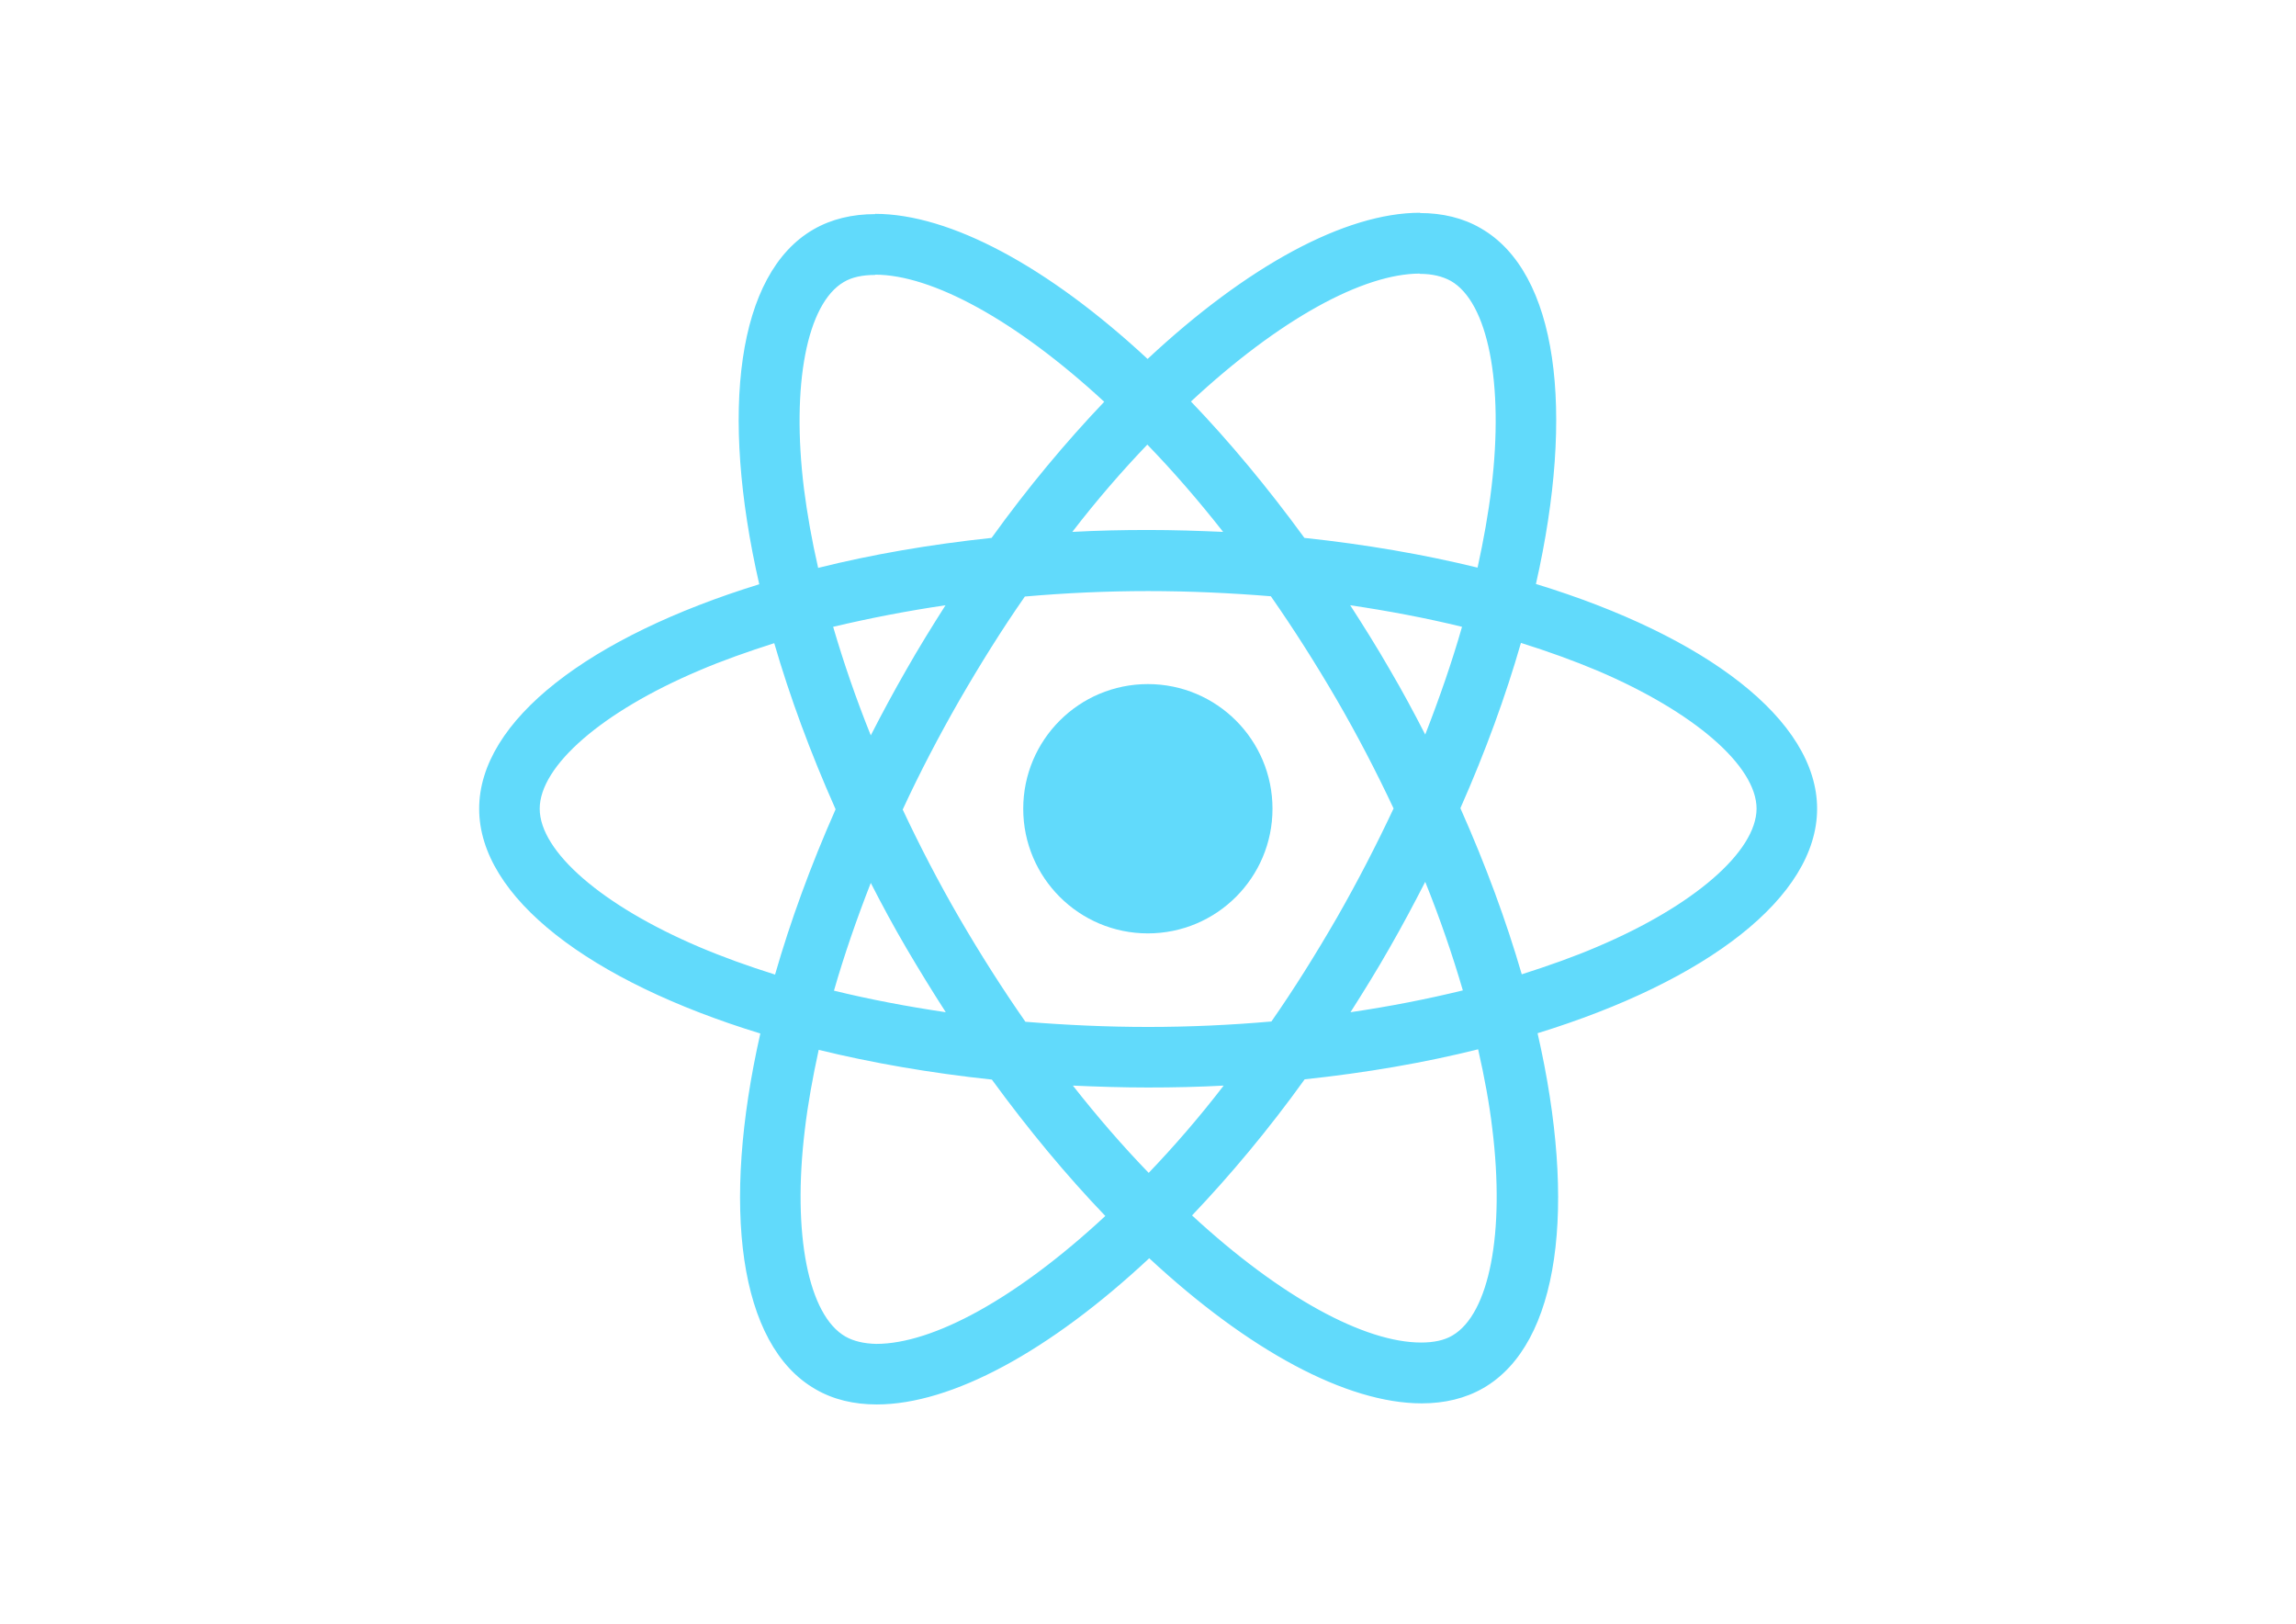
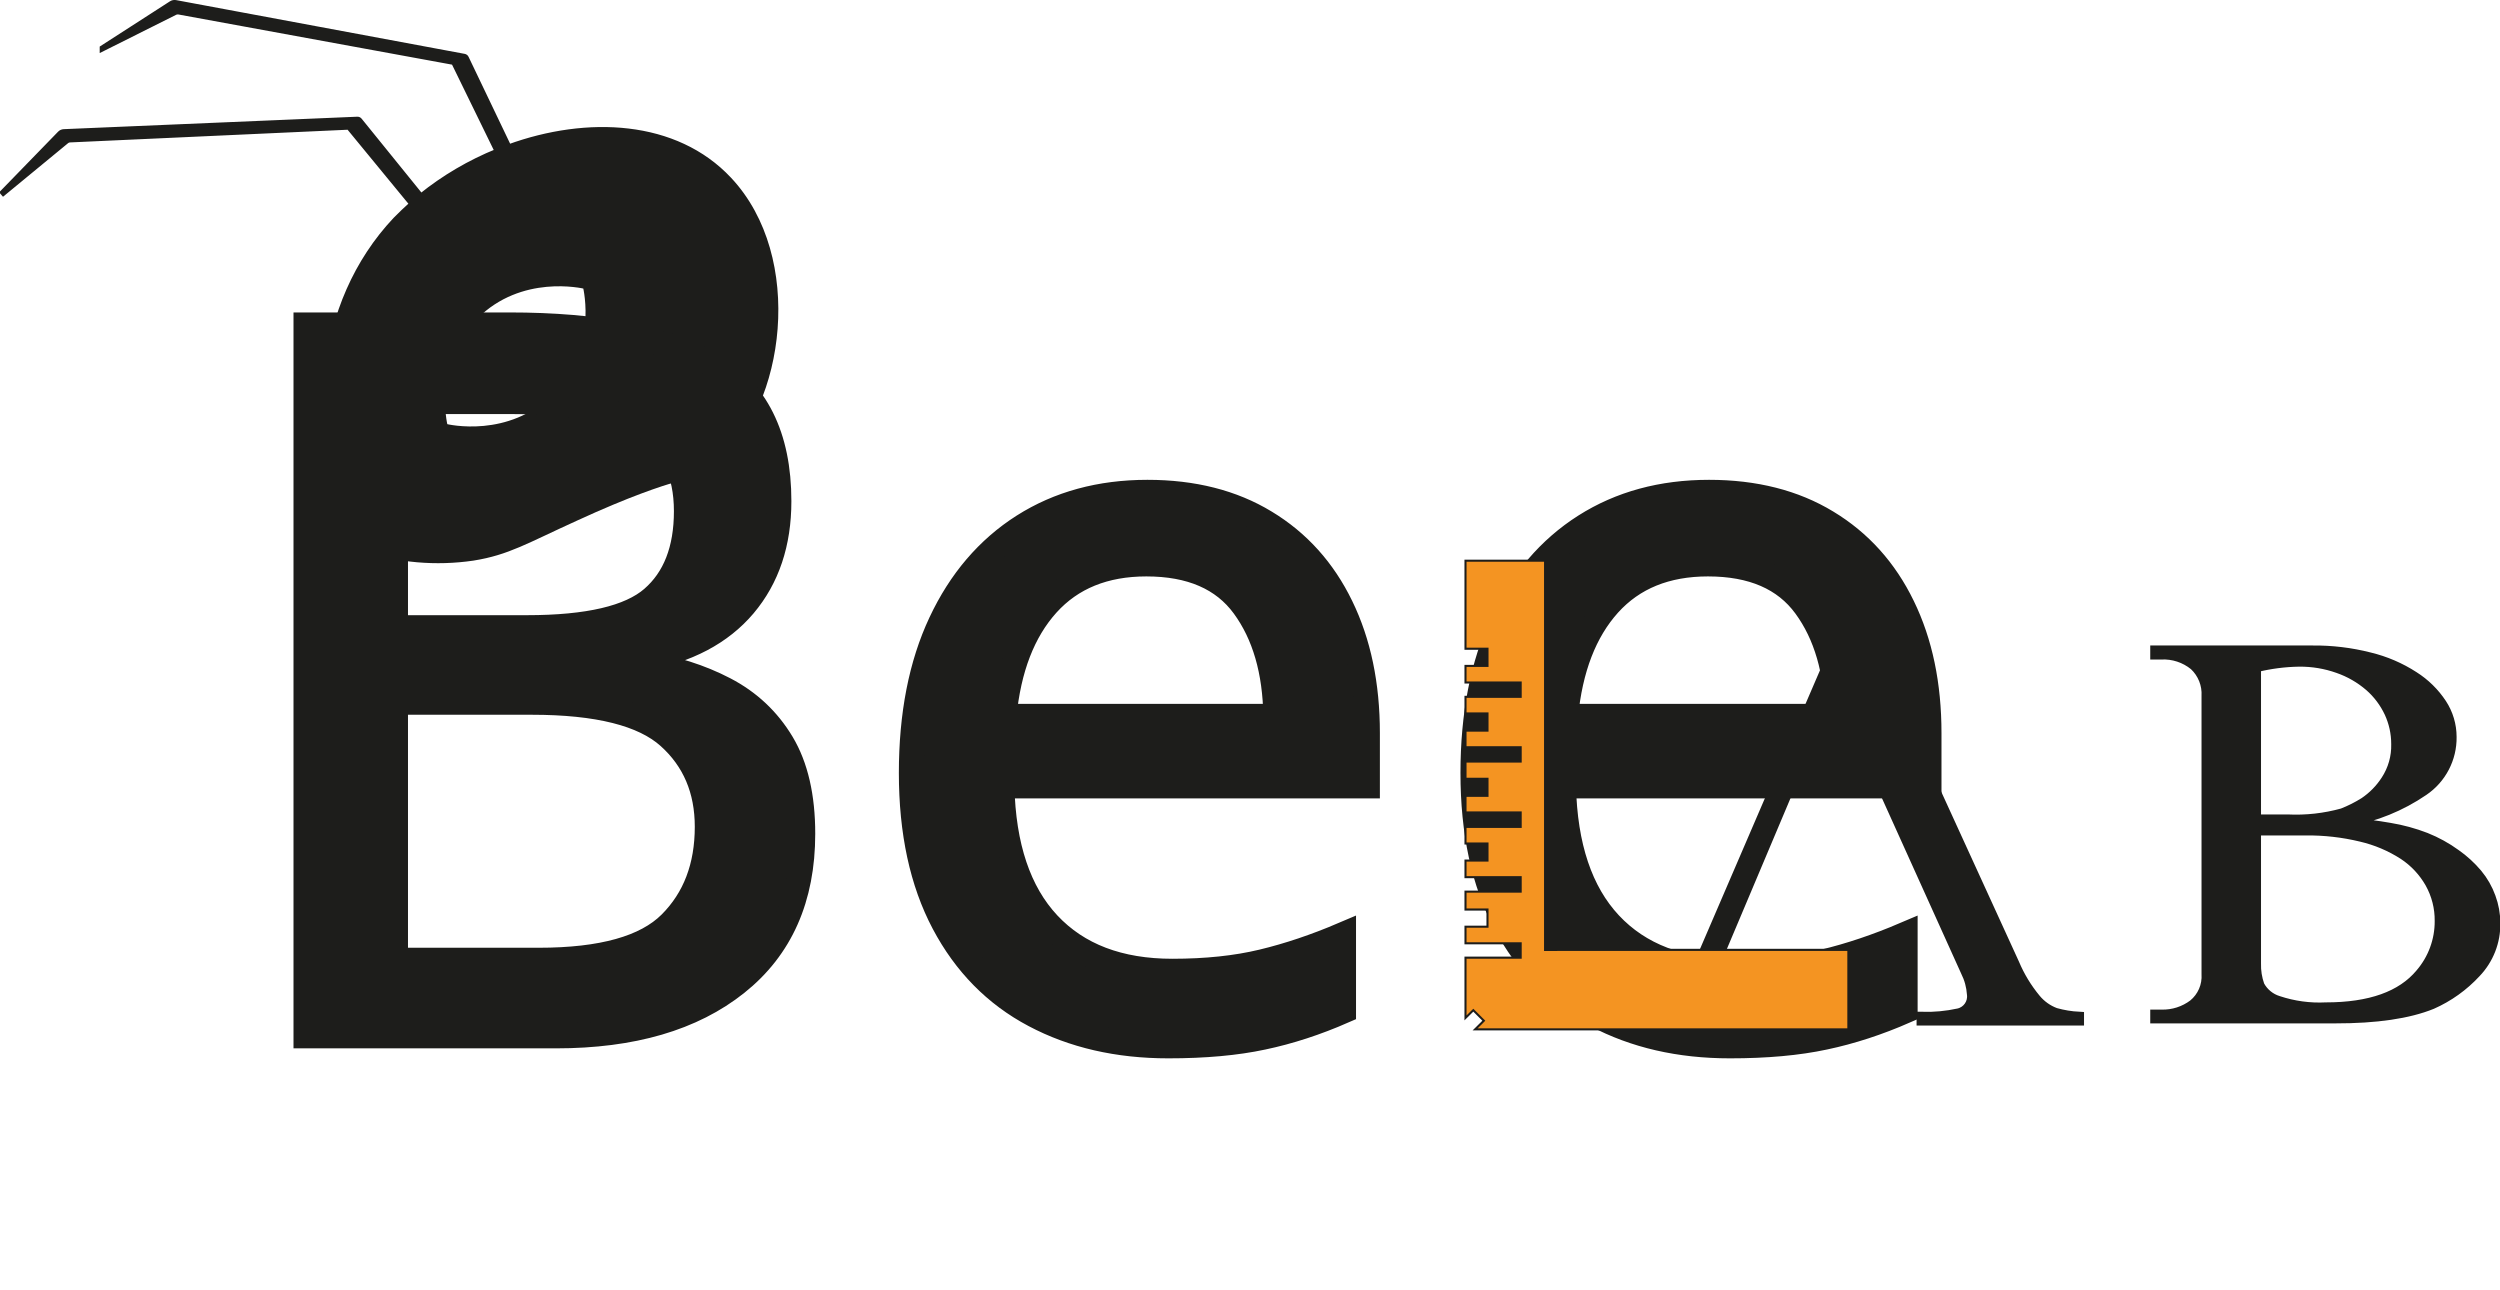
- <svg xmlns="http://www.w3.org/2000/svg" viewBox="0 0 841.9 595.3">
-   <g fill="#61DAFB">
-     <path d="M666.3 296.5c0-32.5-40.7-63.3-103.1-82.4 14.4-63.6 8-114.2-20.2-130.4-6.5-3.8-14.1-5.6-22.4-5.6v22.3c4.6 0 8.3.9 11.4 2.6 13.6 7.8 19.5 37.5 14.9 75.7-1.1 9.4-2.9 19.3-5.1 29.4-19.6-4.8-41-8.5-63.5-10.9-13.5-18.5-27.5-35.3-41.6-50 32.6-30.3 63.2-46.9 84-46.9V78c-27.5 0-63.5 19.6-99.9 53.6-36.4-33.8-72.4-53.2-99.9-53.2v22.3c20.7 0 51.4 16.5 84 46.6-14 14.7-28 31.4-41.3 49.9-22.6 2.4-44 6.1-63.6 11-2.3-10-4-19.7-5.2-29-4.7-38.2 1.1-67.9 14.6-75.8 3-1.8 6.9-2.6 11.5-2.6V78.5c-8.4 0-16 1.8-22.6 5.6-28.1 16.2-34.4 66.7-19.9 130.1-62.2 19.2-102.7 49.9-102.7 82.3 0 32.5 40.7 63.3 103.1 82.4-14.4 63.6-8 114.2 20.2 130.4 6.5 3.8 14.1 5.6 22.5 5.6 27.5 0 63.5-19.6 99.9-53.6 36.4 33.8 72.4 53.2 99.9 53.2 8.4 0 16-1.8 22.6-5.6 28.1-16.2 34.4-66.7 19.9-130.1 62-19.1 102.5-49.9 102.5-82.3zm-130.2-66.7c-3.7 12.9-8.3 26.2-13.5 39.5-4.1-8-8.4-16-13.1-24-4.6-8-9.5-15.8-14.4-23.4 14.2 2.1 27.9 4.7 41 7.9zm-45.8 106.5c-7.8 13.5-15.8 26.3-24.1 38.2-14.9 1.3-30 2-45.2 2-15.1 0-30.2-.7-45-1.9-8.3-11.9-16.4-24.6-24.2-38-7.6-13.1-14.5-26.4-20.8-39.8 6.2-13.4 13.2-26.8 20.7-39.9 7.8-13.5 15.8-26.3 24.1-38.2 14.9-1.3 30-2 45.2-2 15.1 0 30.2.7 45 1.9 8.3 11.9 16.4 24.6 24.2 38 7.6 13.1 14.5 26.4 20.8 39.8-6.3 13.4-13.2 26.8-20.7 39.9zm32.3-13c5.4 13.4 10 26.8 13.8 39.8-13.1 3.2-26.9 5.9-41.2 8 4.9-7.7 9.8-15.6 14.4-23.7 4.6-8 8.9-16.1 13-24.1zM421.2 430c-9.3-9.6-18.6-20.3-27.8-32 9 .4 18.2.7 27.5.7 9.4 0 18.7-.2 27.8-.7-9 11.7-18.3 22.4-27.5 32zm-74.4-58.9c-14.2-2.1-27.9-4.7-41-7.9 3.7-12.9 8.3-26.2 13.5-39.5 4.1 8 8.4 16 13.1 24 4.7 8 9.5 15.8 14.4 23.4zM420.7 163c9.3 9.6 18.6 20.3 27.8 32-9-.4-18.2-.7-27.5-.7-9.4 0-18.7.2-27.8.7 9-11.7 18.3-22.4 27.5-32zm-74 58.9c-4.9 7.7-9.8 15.6-14.4 23.7-4.6 8-8.9 16-13 24-5.4-13.4-10-26.8-13.8-39.8 13.1-3.1 26.9-5.8 41.2-7.9zm-90.5 125.2c-35.4-15.1-58.3-34.9-58.3-50.6 0-15.7 22.9-35.6 58.3-50.6 8.6-3.7 18-7 27.7-10.1 5.7 19.6 13.2 40 22.5 60.9-9.2 20.8-16.6 41.1-22.2 60.6-9.9-3.1-19.3-6.5-28-10.2zM310 490c-13.6-7.8-19.5-37.5-14.9-75.7 1.1-9.4 2.9-19.3 5.1-29.4 19.6 4.8 41 8.5 63.5 10.9 13.5 18.5 27.5 35.3 41.6 50-32.6 30.3-63.2 46.9-84 46.9-4.5-.1-8.3-1-11.3-2.7zm237.2-76.2c4.7 38.2-1.1 67.9-14.6 75.8-3 1.8-6.9 2.6-11.5 2.6-20.7 0-51.4-16.5-84-46.6 14-14.7 28-31.4 41.3-49.9 22.6-2.4 44-6.1 63.6-11 2.3 10.1 4.1 19.8 5.2 29.1zm38.5-66.7c-8.6 3.7-18 7-27.7 10.1-5.7-19.6-13.2-40-22.5-60.9 9.2-20.8 16.6-41.1 22.2-60.6 9.9 3.1 19.3 6.5 28.1 10.2 35.4 15.1 58.3 34.9 58.3 50.6-.1 15.7-23 35.6-58.4 50.6zM320.8 78.4z" />
-     <circle cx="420.9" cy="296.5" r="45.7" />
-     <path d="M520.5 78.1z" />
+ <svg xmlns="http://www.w3.org/2000/svg" viewBox="0 0 301.28 155.4">
+   <defs>
+     <style>.cls-1,.cls-2,.cls-3{fill:#1d1d1b;}.cls-1,.cls-2,.cls-3,.cls-4{stroke:#1d1d1b;stroke-miterlimit:10;}.cls-1{stroke-width:1.18px;}.cls-2{stroke-width:0.65px;}.cls-3{font-size:120px;stroke-width:3px;font-family:PalaceScriptMT, Palace Script MT;}.cls-4{fill:#f49422;stroke-width:0.25px;}</style>
+   </defs>
+   <g id="Livello_2" data-name="Livello 2">
+     <g id="Livello_1-2" data-name="Livello 1">
+       <path class="cls-1" d="M221,82.3h.17l15.71,34.78a7.16,7.16,0,0,1,.75,2.74,2.08,2.08,0,0,1-1.58,2.29,18.37,18.37,0,0,1-4.49.42V123h19v-.48a13,13,0,0,1-2.86-.47,5.59,5.59,0,0,1-2.35-1.67,17,17,0,0,1-2.59-4.27l-17.38-38h-4.26L204.68,116.3a12.2,12.2,0,0,1-3.05,4.53,7.92,7.92,0,0,1-4.67,1.7V123h13.63v-.48a7.7,7.7,0,0,1-3.46-.62,2.5,2.5,0,0,1-1.23-2.48,9.86,9.86,0,0,1,.95-3.59Z" />
+       <path class="cls-1" d="M281.43,122.74H259.72v-.48h.79a6.11,6.11,0,0,0,3.8-1.22,4.34,4.34,0,0,0,1.59-3.66V83.89a4.68,4.68,0,0,0-1.47-3.69,5.84,5.84,0,0,0-4-1.31h-.71v-.51h18.95a26.8,26.8,0,0,1,6.9.83,17.28,17.28,0,0,1,5.33,2.29,11.22,11.22,0,0,1,3.37,3.31,7.3,7.3,0,0,1,1.19,4,7.71,7.71,0,0,1-3.39,6.5A23.14,23.14,0,0,1,283,99v.12q2.61.21,5,.63a22,22,0,0,1,4.33,1.18,16.71,16.71,0,0,1,3.63,2,13.61,13.61,0,0,1,2.6,2.38,9.36,9.36,0,0,1,1.61,2.82,9,9,0,0,1,.56,3.11,8.45,8.45,0,0,1-2.35,6,16.08,16.08,0,0,1-5.3,3.79Q288.84,122.75,281.43,122.74Zm-9.54-24h3.79A21,21,0,0,0,282.3,98a15.7,15.7,0,0,0,2.62-1.32,9.25,9.25,0,0,0,2.6-2.65,7.59,7.59,0,0,0,1.24-4.37,9,9,0,0,0-.83-3.78,9.62,9.62,0,0,0-2.4-3.18,11.63,11.63,0,0,0-3.75-2.16,13.61,13.61,0,0,0-4.73-.79,23.26,23.26,0,0,0-5.16.67Zm5.95,1.35h-5.95v16a7.33,7.33,0,0,0,.42,2.67,3.82,3.82,0,0,0,2.26,1.85,15.67,15.67,0,0,0,5.72.78q8,0,11.38-4.06A9.62,9.62,0,0,0,294,111a9.13,9.13,0,0,0-1.16-4.57,10,10,0,0,0-3.2-3.42,16.22,16.22,0,0,0-5.1-2.16A27.19,27.19,0,0,0,277.84,100.09Z" />
+       <path class="cls-2" d="M87.86,21.64c-6.44-6.87-17.08-7.36-26.55-3.92L56.18,7a.31.31,0,0,0-.24-.19L21.15.33a.7.7,0,0,0-.49.1L12.34,5.79a0,0,0,0,0,0,.08l8.77-4.39a.76.76,0,0,1,.42-.06l33,6.05a.36.36,0,0,1,.24.18l5.17,10.59a36.52,36.52,0,0,0-9.21,5.41l-7.4-9.14a.31.31,0,0,0-.27-.12L7.69,15.89a.68.68,0,0,0-.46.21L.34,23.19a0,0,0,0,0,.06.07L8,17a.71.71,0,0,1,.4-.16l33.47-1.53a.33.33,0,0,1,.27.12l7.52,9.15c-.69.62-1.35,1.25-2,1.91-9.41,10-11.17,26-3.92,39.6A28.91,28.91,0,0,0,57,67.24c4.21-.67,6.42-2.08,12.37-4.78,13.06-6,14-4.45,17-7C94.25,48.84,96.71,31.06,87.86,21.64Zm-21,26.09c-5.47,5.47-12.86,3.76-13.23,3.66-.09-.37-1.8-7.76,3.66-13.23S70.2,34.41,70.57,34.5C70.66,34.88,72.37,42.27,66.91,47.73Z" />
+       <text class="cls-3" transform="translate(25.23 124.84)">Bee</text>
+       <polygon class="cls-4" points="222.75 114.47 222.75 124.05 177.77 124.05 178.82 123.01 177.55 121.74 176.61 122.67 176.61 115.41 183.26 115.41 183.26 113.68 176.61 113.68 176.61 111.68 179.26 111.68 179.26 109.61 176.61 109.61 176.61 107.45 183.26 107.45 183.26 105.71 176.61 105.71 176.61 103.71 179.26 103.71 179.26 101.65 176.61 101.65 176.61 99.65 183.26 99.65 183.26 97.91 176.61 97.91 176.61 95.91 179.26 95.91 179.26 93.85 176.61 93.85 176.61 91.78 183.26 91.78 183.26 90.05 176.61 90.05 176.61 88.05 179.26 88.05 179.26 85.98 176.61 85.98 176.61 83.98 183.26 83.98 183.26 82.25 176.61 82.25 176.61 80.25 179.26 80.25 179.26 78.18 176.61 78.18 176.61 67.57 186.2 67.57 186.2 114.48 187.62 114.48 187.63 114.47 222.75 114.47" />
+     </g>
  </g>
</svg>
